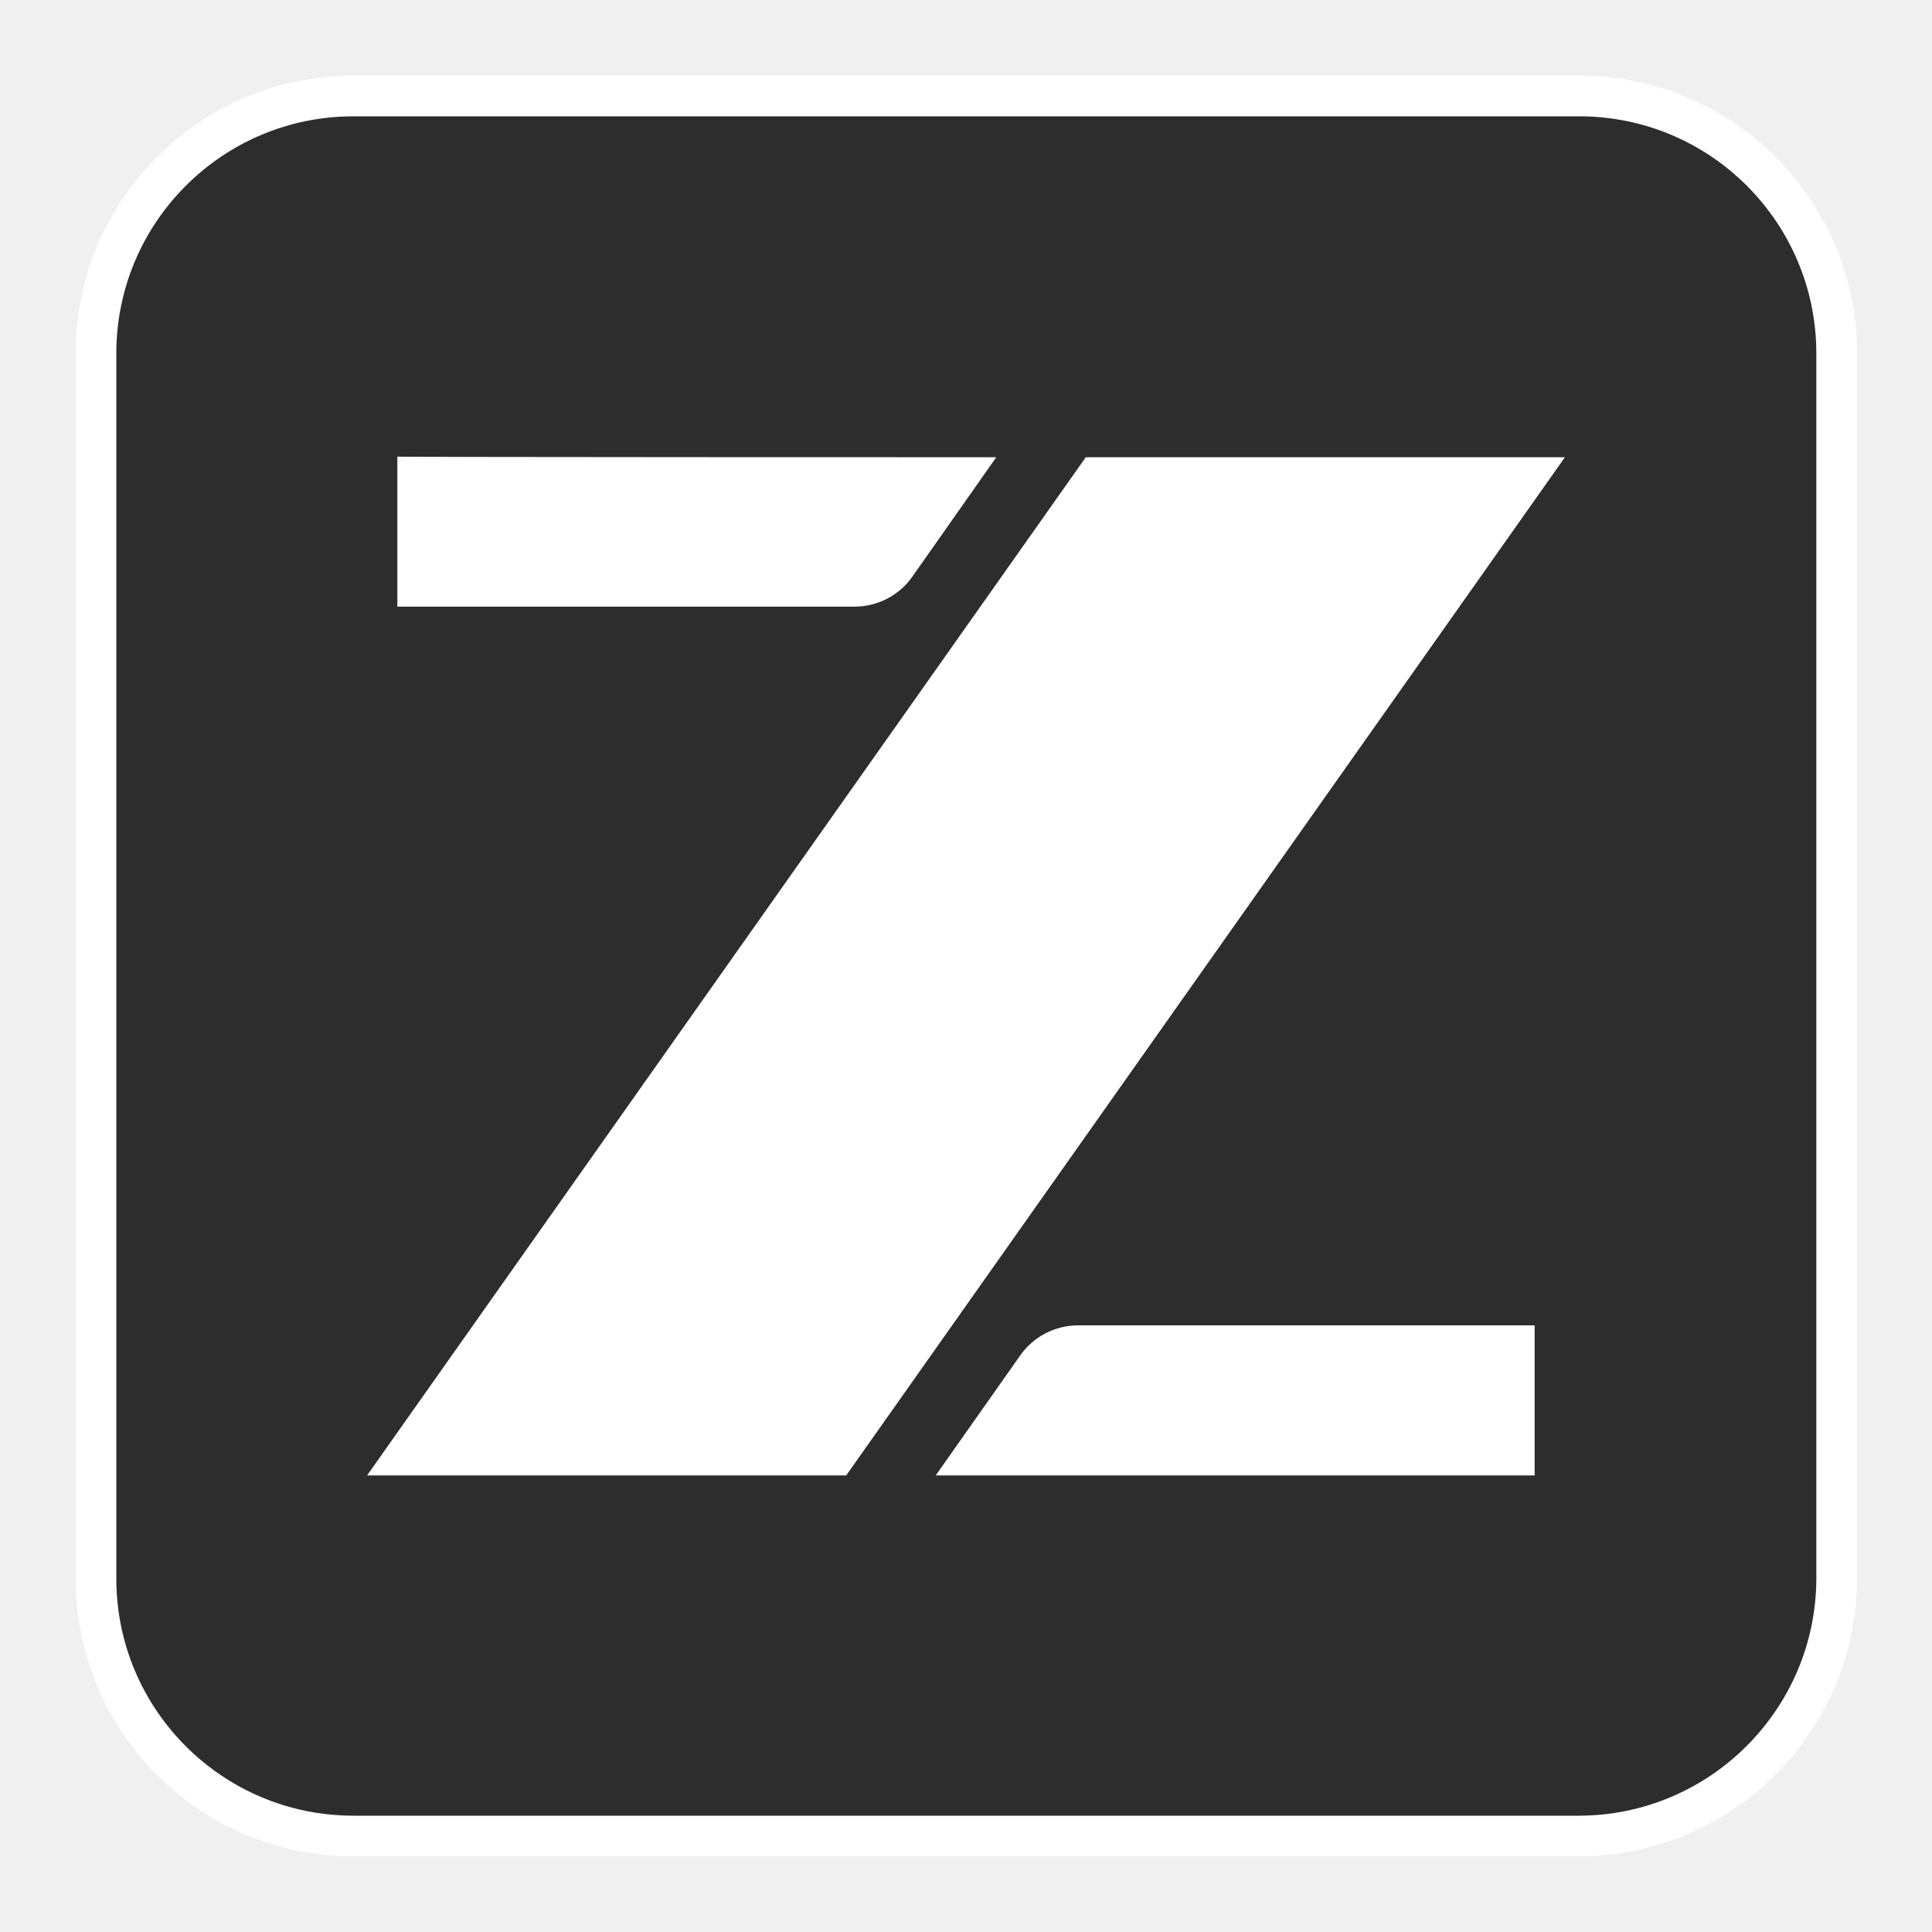
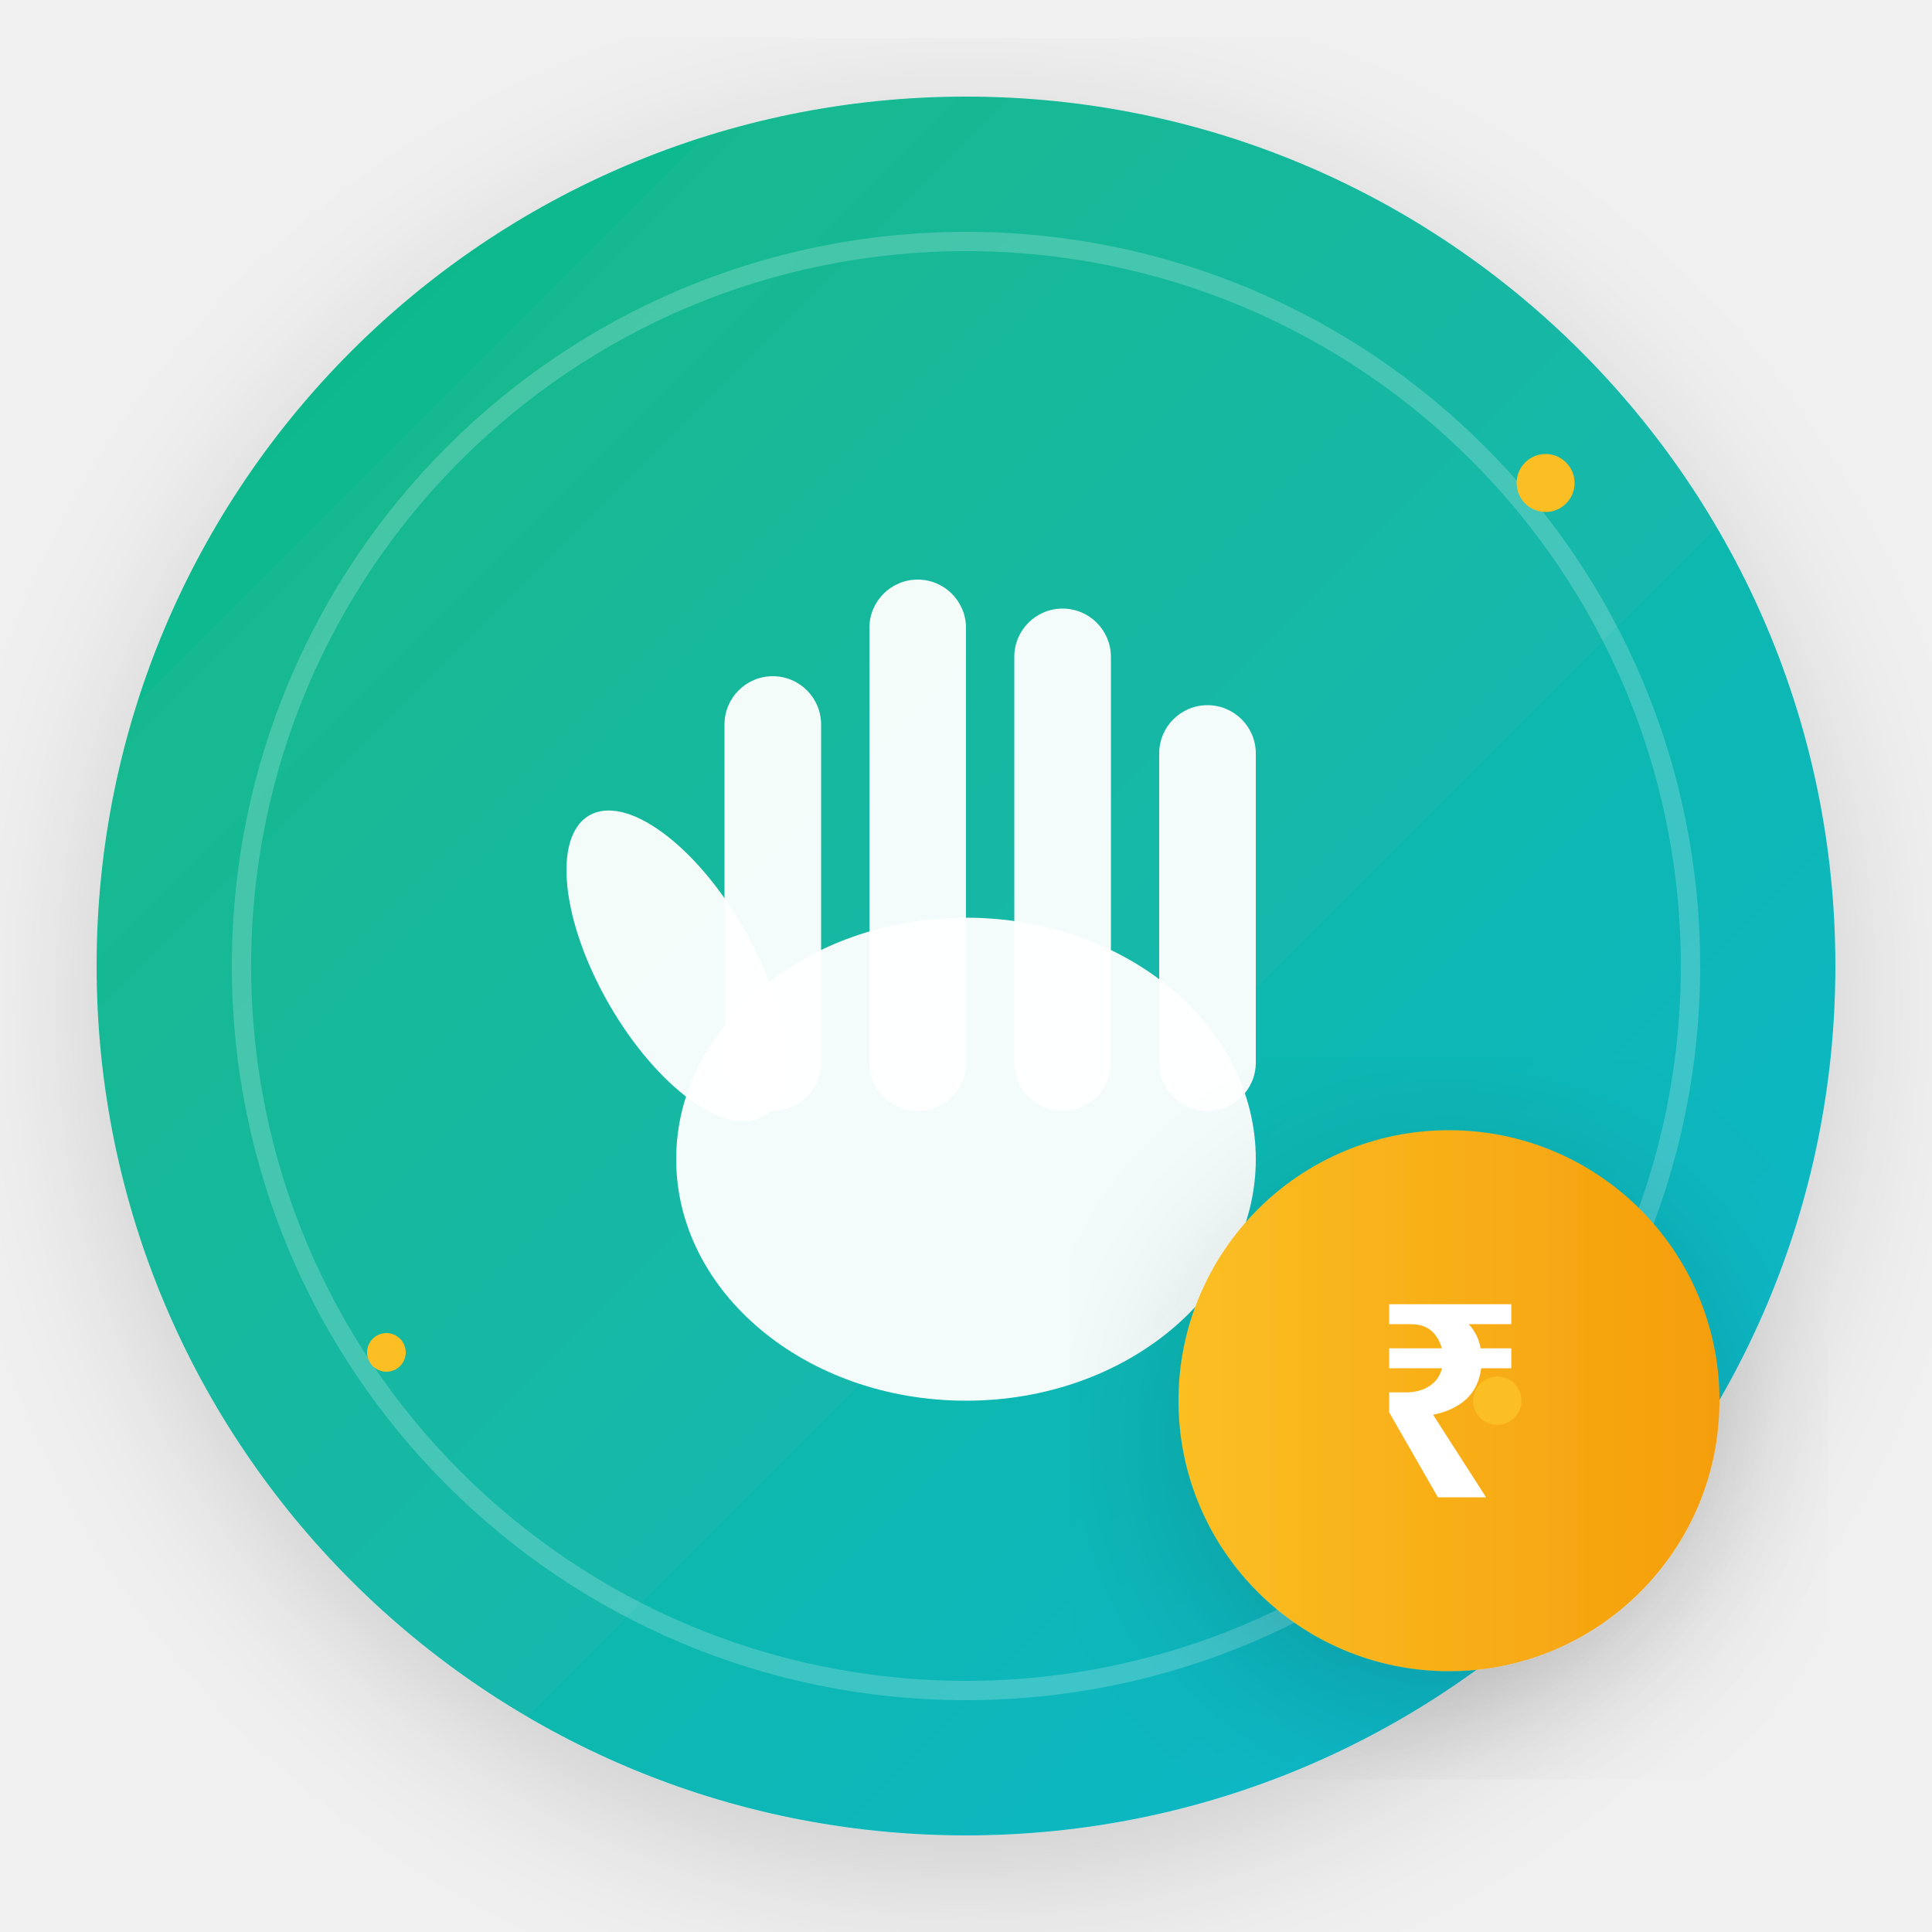
- <svg xmlns="http://www.w3.org/2000/svg" version="1.1" x="0px" y="0px" viewBox="0 0 30 30" style="enable-background:new 0 0 30 30;" xml:space="preserve">
+ <svg xmlns="http://www.w3.org/2000/svg" viewBox="0 0 200 200">
  <defs>
-     <style type="text/css">
-     .st194{fill:#2D2D2D;stroke:#FFFFFF;stroke-width:0.632;stroke-miterlimit:10;}
-     .st23{fill:#FFFFFF;}
- 
-     .z-breathe {
-       animation: breathe 2.5s ease-in-out infinite;
-     }
- 
-     @keyframes breathe {
-       0%, 100% { opacity: 0.7; }
-       50% { opacity: 1; }
-     }
-   </style>
+     <linearGradient id="mainGrad" x1="0%" y1="0%" x2="100%" y2="100%">
+       <stop offset="0%" style="stop-color:#10b981" />
+       <stop offset="50%" style="stop-color:#14b8a6" />
+       <stop offset="100%" style="stop-color:#06b6d4" />
+     </linearGradient>
+     <linearGradient id="accentGrad" x1="0%" y1="0%" x2="100%" y2="0%">
+       <stop offset="0%" style="stop-color:#fbbf24" />
+       <stop offset="100%" style="stop-color:#f59e0b" />
+     </linearGradient>
+     <filter id="shadow" x="-20%" y="-20%" width="140%" height="140%">
+       <feDropShadow dx="0" dy="4" stdDeviation="8" flood-color="#000" flood-opacity="0.15" />
+     </filter>
  </defs>
-   <g>
-     <path class="st194" d="M24.51,28.51H5.49c-2.21,0-4-1.79-4-4V5.49c0-2.21,1.79-4,4-4h19.03c2.21,0,4,1.79,4,4v19.03     C28.51,26.72,26.72,28.51,24.51,28.51z" />
-     <g class="z-breathe">
-       <path class="st23" d="M15.47,7.1l-1.3,1.85c-0.2,0.29-0.54,0.47-0.9,0.47h-7.1V7.09C6.16,7.1,15.47,7.1,15.47,7.1z" />
-       <polygon class="st23" points="24.3,7.1 13.14,22.91 5.7,22.91 16.86,7.1" />
-       <path class="st23" d="M14.53,22.91l1.31-1.86c0.2-0.29,0.54-0.47,0.9-0.47h7.09v2.33H14.53z" />
-     </g>
+   <circle cx="100" cy="100" r="90" fill="url(#mainGrad)" filter="url(#shadow)" />
+   <circle cx="100" cy="100" r="75" fill="none" stroke="rgba(255,255,255,0.2)" stroke-width="2" />
+   <g transform="translate(50, 45)">
+     <ellipse cx="50" cy="75" rx="30" ry="25" fill="white" opacity="0.95" />
+     <rect x="25" y="25" width="10" height="45" rx="5" fill="white" opacity="0.95" />
+     <rect x="40" y="15" width="10" height="55" rx="5" fill="white" opacity="0.95" />
+     <rect x="55" y="18" width="10" height="52" rx="5" fill="white" opacity="0.95" />
+     <rect x="70" y="28" width="10" height="42" rx="5" fill="white" opacity="0.95" />
+     <ellipse cx="20" cy="55" rx="8" ry="18" fill="white" opacity="0.95" transform="rotate(-30, 20, 55)" />
  </g>
+   <g transform="translate(125, 120)">
+     <circle cx="25" cy="25" r="28" fill="url(#accentGrad)" filter="url(#shadow)" />
+     <text x="25" y="35" text-anchor="middle" fill="white" font-size="28" font-weight="bold" font-family="Arial">₹</text>
+   </g>
+   <circle cx="160" cy="50" r="3" fill="#fbbf24" />
+   <circle cx="40" cy="140" r="2" fill="#fbbf24" />
+   <circle cx="155" cy="145" r="2.5" fill="#fbbf24" />
</svg>
